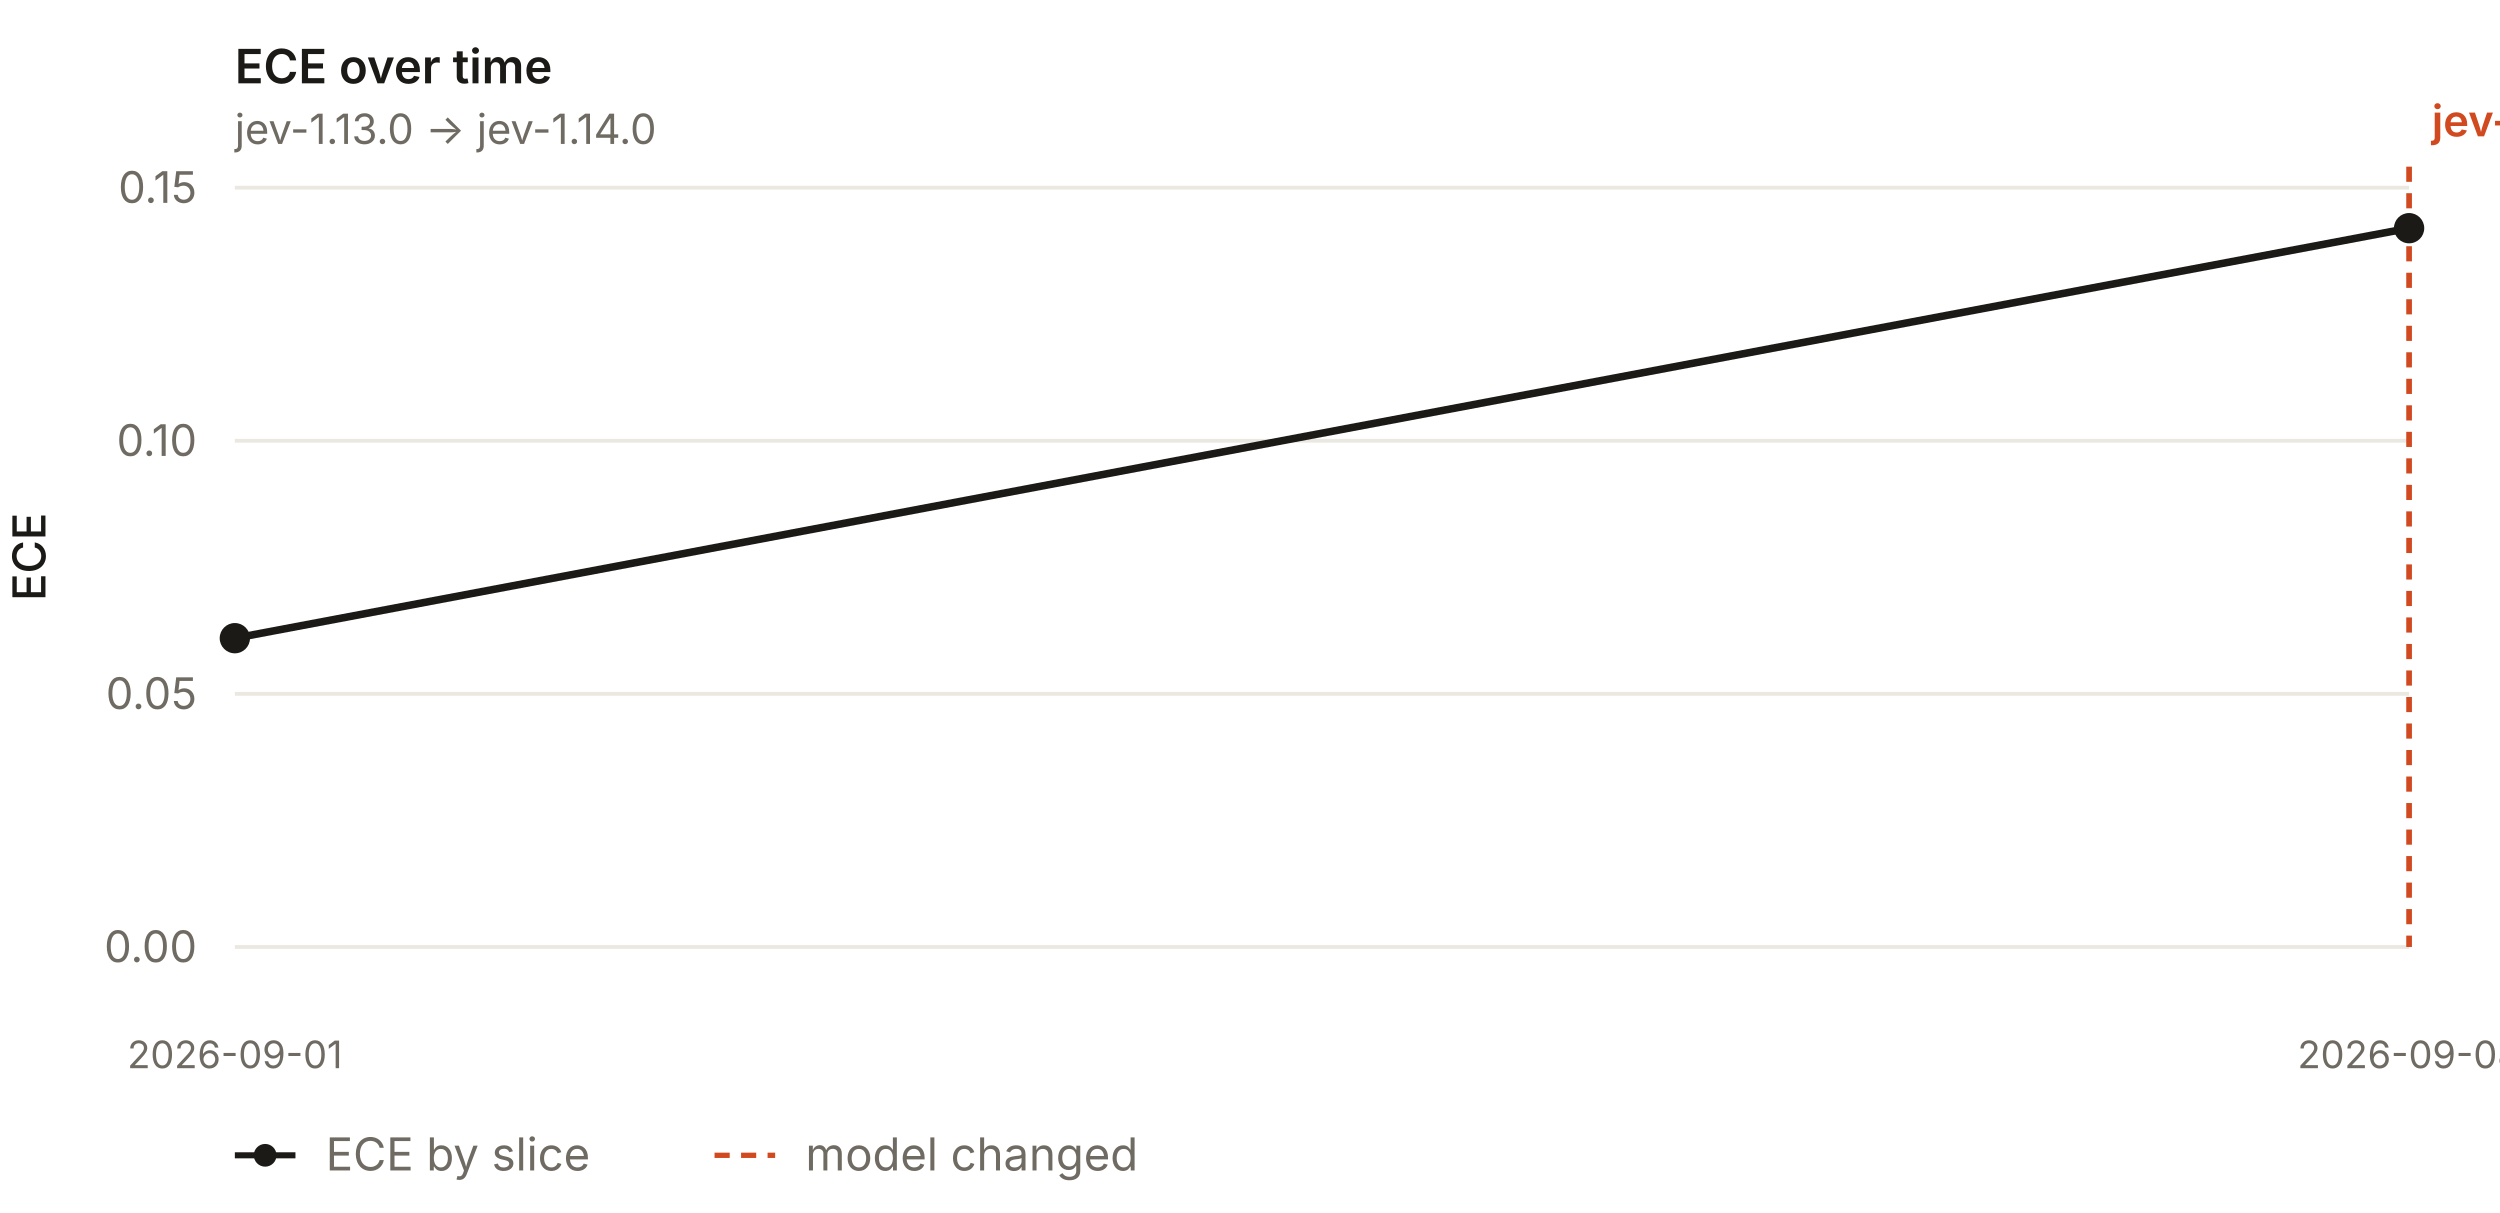
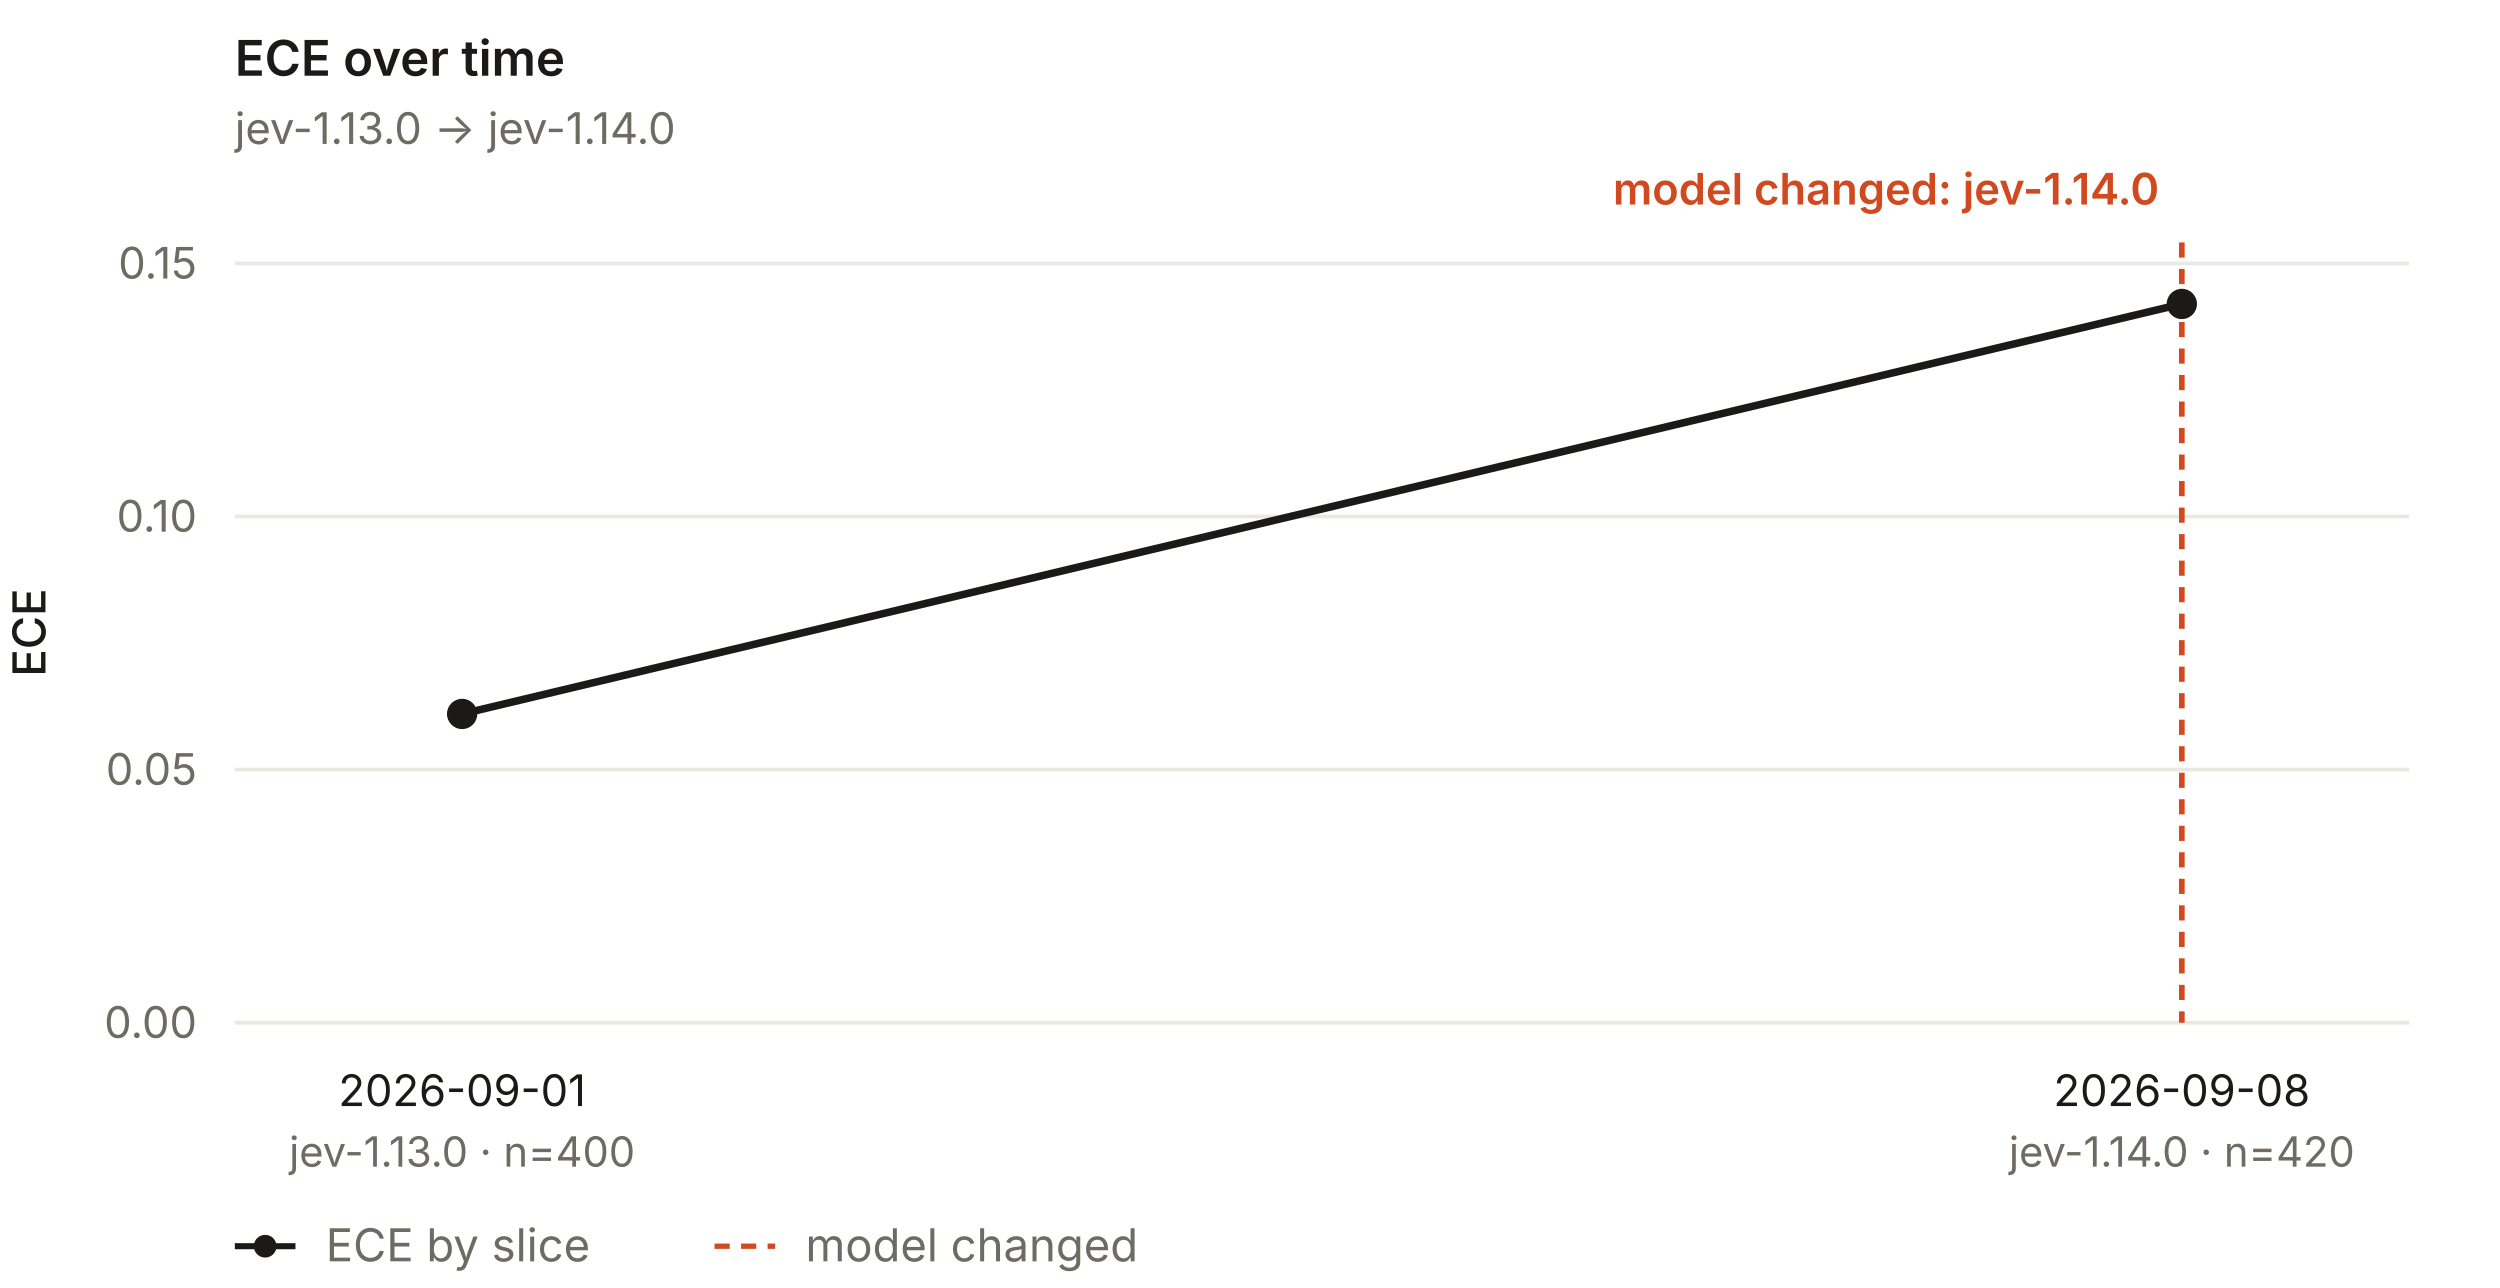
- <svg xmlns="http://www.w3.org/2000/svg" viewBox="0 0 660.00 320.00" width="660.00" height="320.00" class="chart" role="img" aria-label="ECE over time" preserveAspectRatio="xMidYMid meet">
-   <text x="62.00" y="22.00" text-anchor="start" font-family="Inter, 'SF Pro Text', -apple-system, BlinkMacSystemFont, 'Segoe UI Variable Text', 'Segoe UI', Roboto, 'Helvetica Neue', Arial, sans-serif" font-size="12.5" font-weight="600" fill="#1b1a17">ECE over time</text>
-   <text x="62.00" y="38.00" text-anchor="start" font-family="Inter, 'SF Pro Text', -apple-system, BlinkMacSystemFont, 'Segoe UI Variable Text', 'Segoe UI', Roboto, 'Helvetica Neue', Arial, sans-serif" font-size="11.0" font-weight="400" fill="#6f6b63">jev-1.13.0 → jev-1.14.0</text>
-   <line x1="62.00" y1="250.00" x2="636.00" y2="250.00" stroke="#ebe8e1" stroke-width="1.00" />
-   <line x1="62.00" y1="183.18" x2="636.00" y2="183.18" stroke="#ebe8e1" stroke-width="1.00" />
-   <line x1="62.00" y1="116.36" x2="636.00" y2="116.36" stroke="#ebe8e1" stroke-width="1.00" />
-   <line x1="62.00" y1="49.55" x2="636.00" y2="49.55" stroke="#ebe8e1" stroke-width="1.00" />
-   <line x1="636.00" y1="44.00" x2="636.00" y2="250.00" stroke="#d1491f" stroke-width="1.50" stroke-dasharray="4 3" class="alert-stroke" />
-   <text x="642.00" y="36.00" text-anchor="start" font-family="Inter, 'SF Pro Text', -apple-system, BlinkMacSystemFont, 'Segoe UI Variable Text', 'Segoe UI', Roboto, 'Helvetica Neue', Arial, sans-serif" font-size="11.5" font-weight="600" fill="#d1491f" class="alert-ink halo">jev-1.14.0</text>
-   <path d="M62.00,168.48 L636.00,60.24" fill="none" stroke="#1b1a17" stroke-width="2.00" />
-   <circle cx="62.00" cy="168.48" r="4.00" fill="#1b1a17" />
-   <text x="62.00" y="282.00" text-anchor="middle" font-family="Inter, 'SF Pro Text', -apple-system, BlinkMacSystemFont, 'Segoe UI Variable Text', 'Segoe UI', Roboto, 'Helvetica Neue', Arial, sans-serif" font-size="10.0" font-weight="400" fill="#6f6b63">2026-09-01</text>
-   <circle cx="636.00" cy="60.24" r="4.00" fill="#1b1a17" />
-   <text x="636.00" y="282.00" text-anchor="middle" font-family="Inter, 'SF Pro Text', -apple-system, BlinkMacSystemFont, 'Segoe UI Variable Text', 'Segoe UI', Roboto, 'Helvetica Neue', Arial, sans-serif" font-size="10.0" font-weight="400" fill="#6f6b63">2026-09-08</text>
-   <text x="52.00" y="254.00" text-anchor="end" font-family="Inter, 'SF Pro Text', -apple-system, BlinkMacSystemFont, 'Segoe UI Variable Text', 'Segoe UI', Roboto, 'Helvetica Neue', Arial, sans-serif" font-size="11.5" font-weight="400" fill="#6f6b63">0.00</text>
-   <text x="52.00" y="187.18" text-anchor="end" font-family="Inter, 'SF Pro Text', -apple-system, BlinkMacSystemFont, 'Segoe UI Variable Text', 'Segoe UI', Roboto, 'Helvetica Neue', Arial, sans-serif" font-size="11.5" font-weight="400" fill="#6f6b63">0.05</text>
-   <text x="52.00" y="120.36" text-anchor="end" font-family="Inter, 'SF Pro Text', -apple-system, BlinkMacSystemFont, 'Segoe UI Variable Text', 'Segoe UI', Roboto, 'Helvetica Neue', Arial, sans-serif" font-size="11.5" font-weight="400" fill="#6f6b63">0.10</text>
-   <text x="52.00" y="53.55" text-anchor="end" font-family="Inter, 'SF Pro Text', -apple-system, BlinkMacSystemFont, 'Segoe UI Variable Text', 'Segoe UI', Roboto, 'Helvetica Neue', Arial, sans-serif" font-size="11.5" font-weight="400" fill="#6f6b63">0.15</text>
-   <text x="12.00" y="147.00" text-anchor="middle" font-family="Inter, 'SF Pro Text', -apple-system, BlinkMacSystemFont, 'Segoe UI Variable Text', 'Segoe UI', Roboto, 'Helvetica Neue', Arial, sans-serif" font-size="12.0" font-weight="500" fill="#1b1a17" transform="rotate(-90.0 12.00 147.00)">ECE</text>
-   <line x1="62.00" y1="305.00" x2="78.00" y2="305.00" stroke="#1b1a17" stroke-width="1.60" />
-   <circle cx="70.00" cy="305.00" r="3.00" fill="#1b1a17" />
-   <text x="86.00" y="309.00" text-anchor="start" font-family="Inter, 'SF Pro Text', -apple-system, BlinkMacSystemFont, 'Segoe UI Variable Text', 'Segoe UI', Roboto, 'Helvetica Neue', Arial, sans-serif" font-size="12.0" font-weight="400" fill="#6f6b63">ECE by slice</text>
-   <line x1="188.64" y1="305.00" x2="204.64" y2="305.00" stroke="#d1491f" stroke-width="1.40" stroke-dasharray="4 3" />
-   <text x="212.64" y="309.00" text-anchor="start" font-family="Inter, 'SF Pro Text', -apple-system, BlinkMacSystemFont, 'Segoe UI Variable Text', 'Segoe UI', Roboto, 'Helvetica Neue', Arial, sans-serif" font-size="12.0" font-weight="400" fill="#6f6b63">model changed</text>
+ <svg xmlns="http://www.w3.org/2000/svg" viewBox="0 0 660.00 340.00" width="660.00" height="340.00" class="chart" role="img" aria-label="ECE over time" preserveAspectRatio="xMidYMid meet">
+   <text x="62.00" y="20.00" text-anchor="start" font-family="Inter, 'SF Pro Text', -apple-system, BlinkMacSystemFont, 'Segoe UI Variable Text', 'Segoe UI', Roboto, 'Helvetica Neue', Arial, sans-serif" font-size="13.0" font-weight="600" fill="#1b1a17">ECE over time</text>
+   <text x="62.00" y="38.00" text-anchor="start" font-family="Inter, 'SF Pro Text', -apple-system, BlinkMacSystemFont, 'Segoe UI Variable Text', 'Segoe UI', Roboto, 'Helvetica Neue', Arial, sans-serif" font-size="11.5" font-weight="400" fill="#6f6b63">jev-1.13.0 → jev-1.14.0</text>
+   <line x1="62.00" y1="270.00" x2="636.00" y2="270.00" stroke="#ebe8e1" stroke-width="1.00" />
+   <line x1="62.00" y1="203.18" x2="636.00" y2="203.18" stroke="#ebe8e1" stroke-width="1.00" />
+   <line x1="62.00" y1="136.36" x2="636.00" y2="136.36" stroke="#ebe8e1" stroke-width="1.00" />
+   <line x1="62.00" y1="69.55" x2="636.00" y2="69.55" stroke="#ebe8e1" stroke-width="1.00" />
+   <line x1="576.00" y1="64.00" x2="576.00" y2="270.00" stroke="#d1491f" stroke-width="1.50" stroke-dasharray="4 3" class="alert-stroke" />
+   <text x="570.00" y="54.00" text-anchor="end" font-family="Inter, 'SF Pro Text', -apple-system, BlinkMacSystemFont, 'Segoe UI Variable Text', 'Segoe UI', Roboto, 'Helvetica Neue', Arial, sans-serif" font-size="11.5" font-weight="600" fill="#d1491f" class="alert-ink halo">model changed: jev-1.14.0</text>
+   <path d="M122.00,188.48 L576.00,80.24" fill="none" stroke="#1b1a17" stroke-width="2.00" />
+   <circle cx="122.00" cy="188.48" r="4.00" fill="#1b1a17" />
+   <text x="122.00" y="292.00" text-anchor="middle" font-family="Inter, 'SF Pro Text', -apple-system, BlinkMacSystemFont, 'Segoe UI Variable Text', 'Segoe UI', Roboto, 'Helvetica Neue', Arial, sans-serif" font-size="11.5" font-weight="400" fill="#1b1a17">2026-09-01</text>
+   <text x="122.00" y="308.00" text-anchor="middle" font-family="Inter, 'SF Pro Text', -apple-system, BlinkMacSystemFont, 'Segoe UI Variable Text', 'Segoe UI', Roboto, 'Helvetica Neue', Arial, sans-serif" font-size="11.0" font-weight="400" fill="#6f6b63">jev-1.13.0 · n=400</text>
+   <circle cx="576.00" cy="80.24" r="4.00" fill="#1b1a17" />
+   <text x="576.00" y="292.00" text-anchor="middle" font-family="Inter, 'SF Pro Text', -apple-system, BlinkMacSystemFont, 'Segoe UI Variable Text', 'Segoe UI', Roboto, 'Helvetica Neue', Arial, sans-serif" font-size="11.5" font-weight="400" fill="#1b1a17">2026-09-08</text>
+   <text x="576.00" y="308.00" text-anchor="middle" font-family="Inter, 'SF Pro Text', -apple-system, BlinkMacSystemFont, 'Segoe UI Variable Text', 'Segoe UI', Roboto, 'Helvetica Neue', Arial, sans-serif" font-size="11.0" font-weight="400" fill="#6f6b63">jev-1.14.0 · n=420</text>
+   <text x="52.00" y="274.00" text-anchor="end" font-family="Inter, 'SF Pro Text', -apple-system, BlinkMacSystemFont, 'Segoe UI Variable Text', 'Segoe UI', Roboto, 'Helvetica Neue', Arial, sans-serif" font-size="11.5" font-weight="400" fill="#6f6b63">0.00</text>
+   <text x="52.00" y="207.18" text-anchor="end" font-family="Inter, 'SF Pro Text', -apple-system, BlinkMacSystemFont, 'Segoe UI Variable Text', 'Segoe UI', Roboto, 'Helvetica Neue', Arial, sans-serif" font-size="11.5" font-weight="400" fill="#6f6b63">0.05</text>
+   <text x="52.00" y="140.36" text-anchor="end" font-family="Inter, 'SF Pro Text', -apple-system, BlinkMacSystemFont, 'Segoe UI Variable Text', 'Segoe UI', Roboto, 'Helvetica Neue', Arial, sans-serif" font-size="11.5" font-weight="400" fill="#6f6b63">0.10</text>
+   <text x="52.00" y="73.55" text-anchor="end" font-family="Inter, 'SF Pro Text', -apple-system, BlinkMacSystemFont, 'Segoe UI Variable Text', 'Segoe UI', Roboto, 'Helvetica Neue', Arial, sans-serif" font-size="11.5" font-weight="400" fill="#6f6b63">0.15</text>
+   <text x="12.00" y="167.00" text-anchor="middle" font-family="Inter, 'SF Pro Text', -apple-system, BlinkMacSystemFont, 'Segoe UI Variable Text', 'Segoe UI', Roboto, 'Helvetica Neue', Arial, sans-serif" font-size="12.0" font-weight="500" fill="#1b1a17" transform="rotate(-90.0 12.00 167.00)">ECE</text>
+   <line x1="62.00" y1="329.00" x2="78.00" y2="329.00" stroke="#1b1a17" stroke-width="1.60" />
+   <circle cx="70.00" cy="329.00" r="3.00" fill="#1b1a17" />
+   <text x="86.00" y="333.00" text-anchor="start" font-family="Inter, 'SF Pro Text', -apple-system, BlinkMacSystemFont, 'Segoe UI Variable Text', 'Segoe UI', Roboto, 'Helvetica Neue', Arial, sans-serif" font-size="12.0" font-weight="400" fill="#6f6b63">ECE by slice</text>
+   <line x1="188.64" y1="329.00" x2="204.64" y2="329.00" stroke="#d1491f" stroke-width="1.40" stroke-dasharray="4 3" />
+   <text x="212.64" y="333.00" text-anchor="start" font-family="Inter, 'SF Pro Text', -apple-system, BlinkMacSystemFont, 'Segoe UI Variable Text', 'Segoe UI', Roboto, 'Helvetica Neue', Arial, sans-serif" font-size="12.0" font-weight="400" fill="#6f6b63">model changed</text>
</svg>
